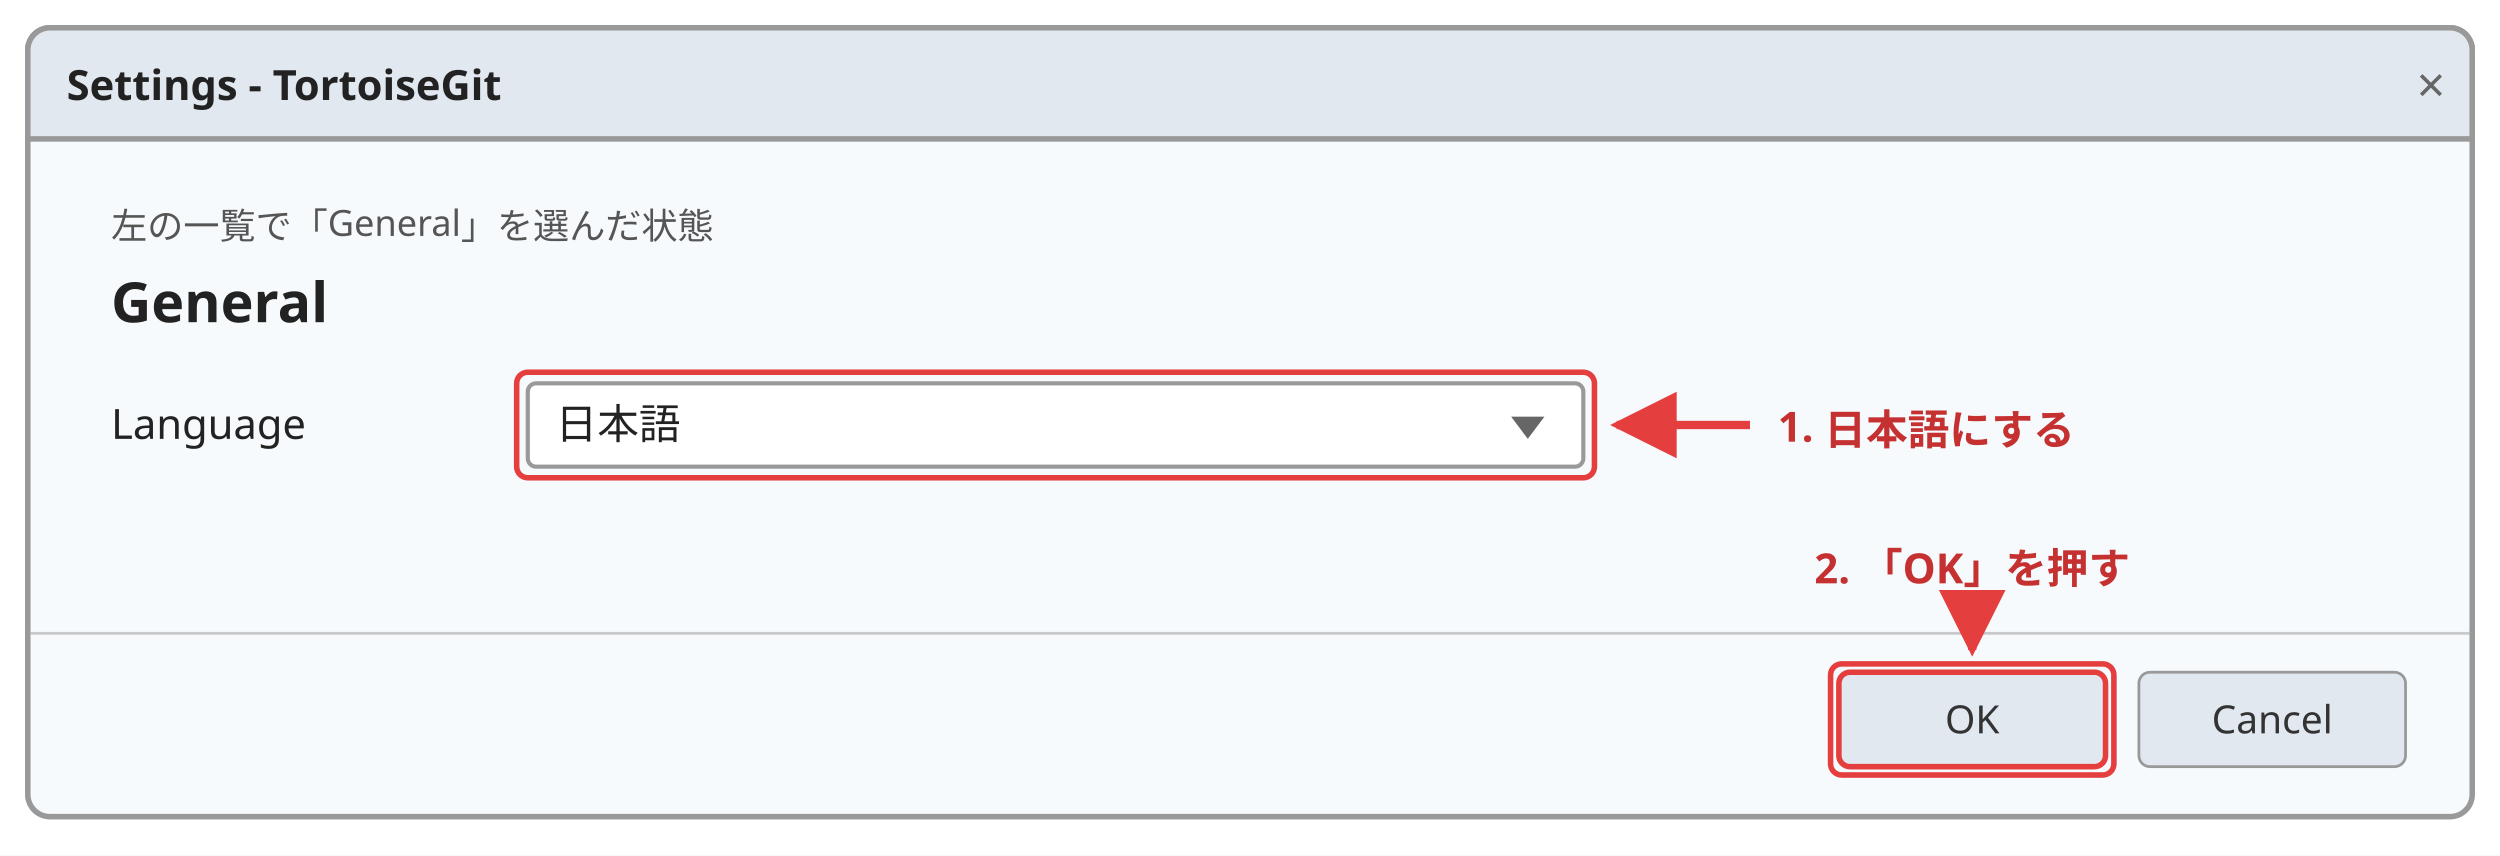
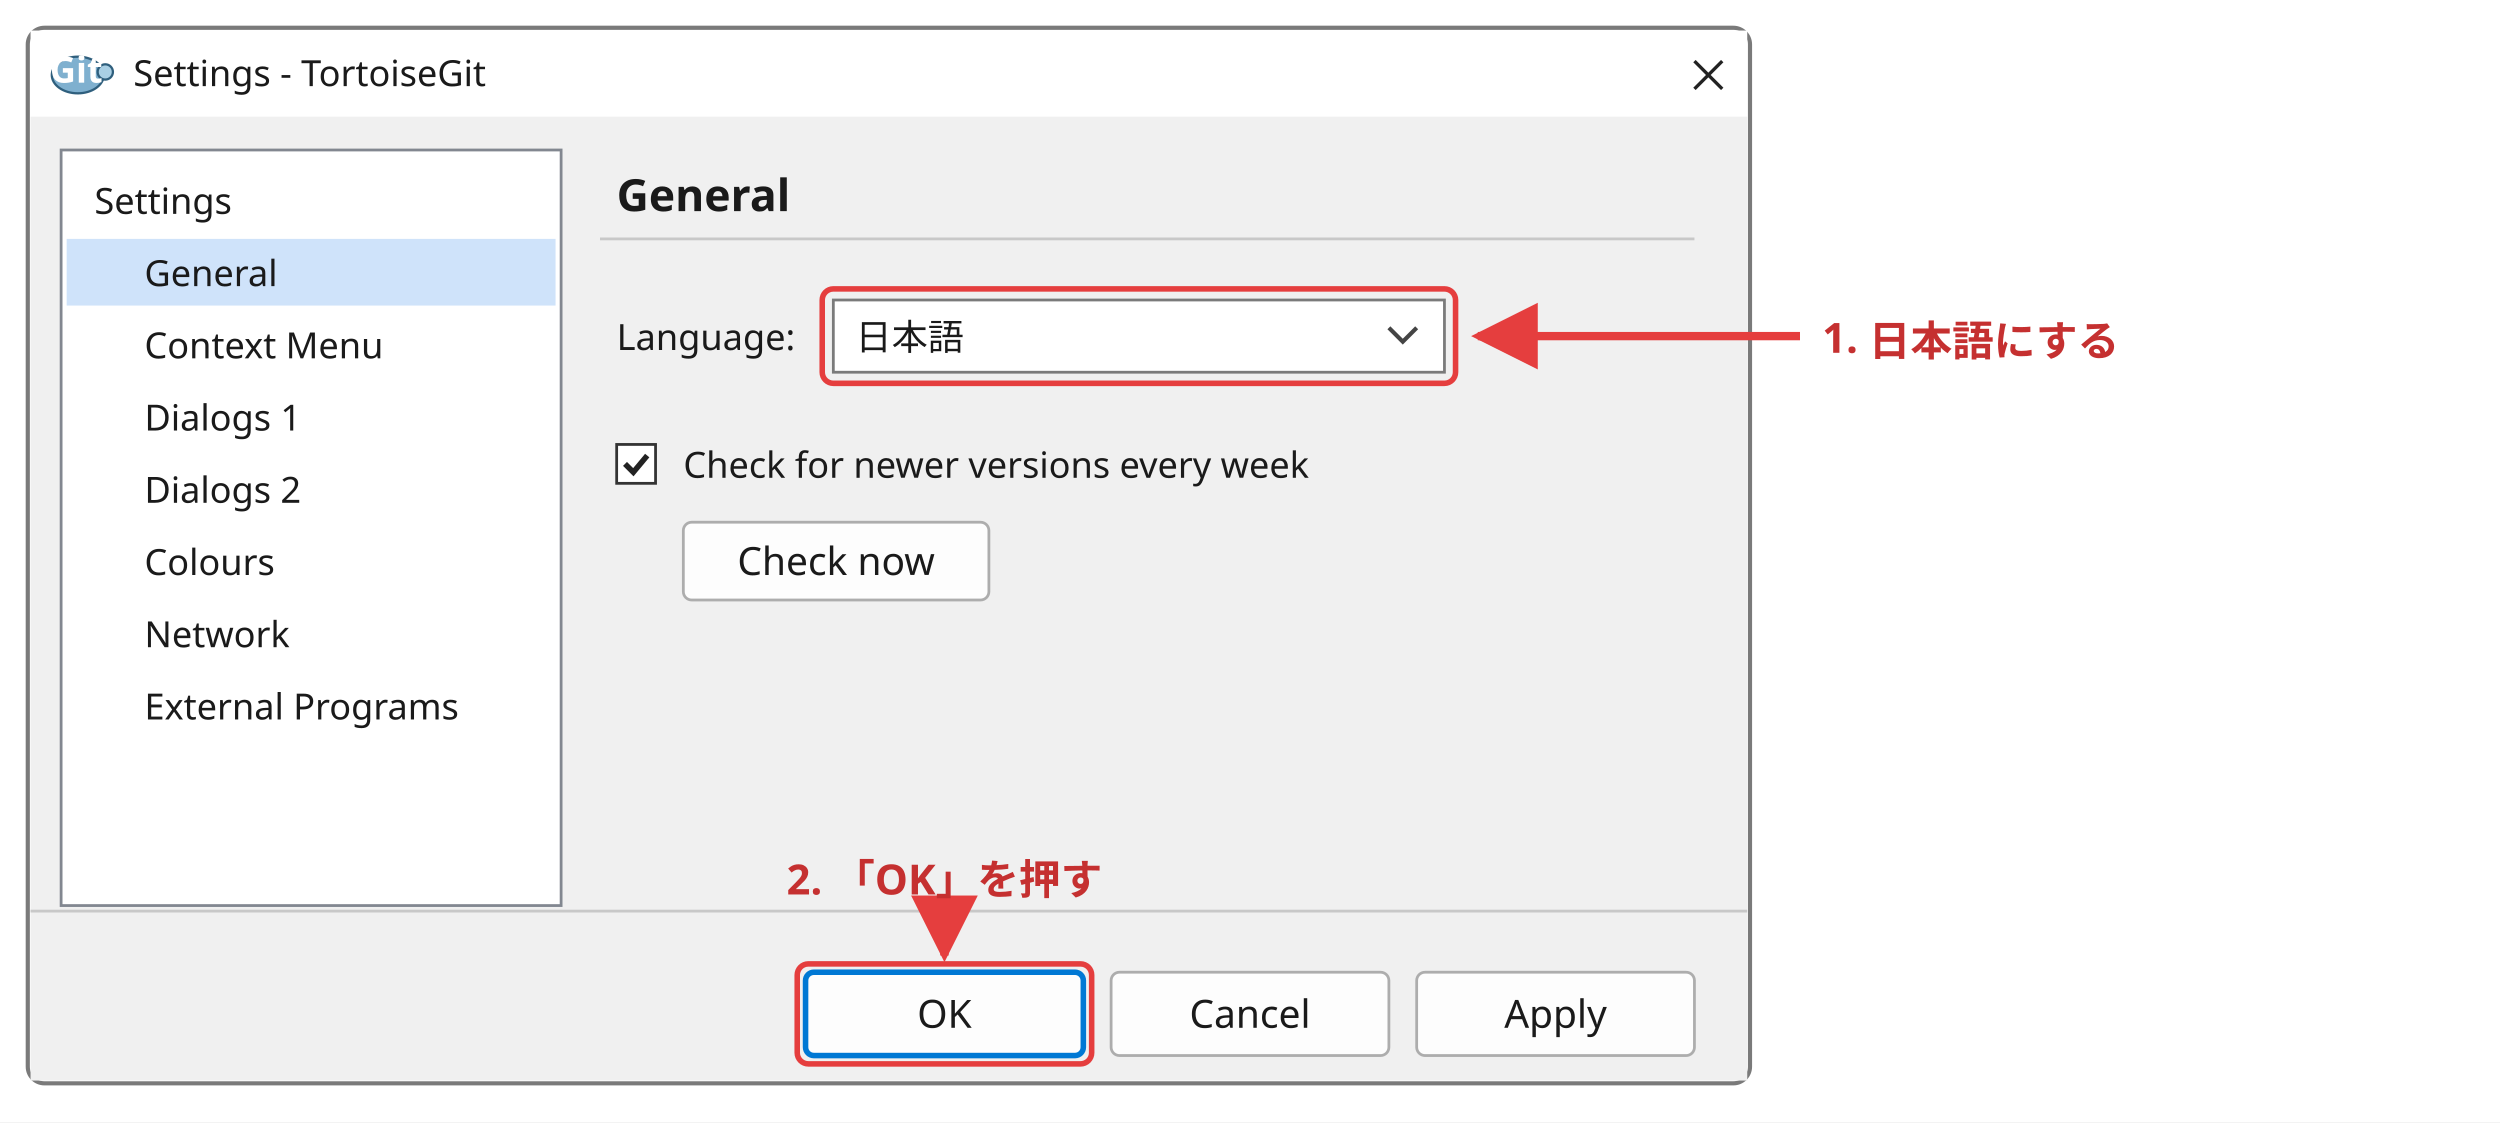
- <svg xmlns="http://www.w3.org/2000/svg" width="900" height="308" viewBox="0 0 900 308" font-family="Meiryo, 'Yu Gothic', sans-serif">
+ <svg xmlns="http://www.w3.org/2000/svg" width="900" height="404" viewBox="0 0 900 404" font-family="Meiryo, 'Yu Gothic', sans-serif">
  <defs>
    <marker id="r" viewBox="0 0 10 10" refX="9" refY="5" markerWidth="8" markerHeight="8" orient="auto">
      <path d="M0,0 L10,5 L0,10 z" fill="#e53e3e" />
    </marker>
  </defs>
-   <rect width="900" height="308" fill="#ffffff" />
-   <rect x="10" y="10" width="880" height="284" rx="8" fill="#f7fafc" stroke="#999" stroke-width="2" />
-   <path d="M10 18a8 8 0 0 1 8-8h864a8 8 0 0 1 8 8v32h-880z" fill="#e2e8f0" stroke="#999" stroke-width="2" />
-   <text x="24" y="36" font-size="15" font-weight="bold" fill="#222">Settings - TortoiseGit</text>
-   <text x="870" y="37" font-size="18" fill="#666">×</text>
-   <text x="40" y="86" font-size="13" fill="#555">左の一覧で「General」を選んだ状態</text>
-   <text x="40" y="116" font-size="20" font-weight="bold" fill="#222">General</text>
-   <text x="40" y="158" font-size="15" fill="#222">Language</text>
-   <rect x="190" y="138" width="380" height="30" rx="3" fill="#fff" stroke="#999" stroke-width="1.5" />
-   <text x="200" y="158" font-size="15" fill="#222" font-family="Consolas, 'Courier New', monospace">日本語</text>
-   <path d="M544 150h12l-6 8z" fill="#666" />
-   <rect x="186" y="134" width="388" height="38" rx="4" fill="none" stroke="#e53e3e" stroke-width="2" />
-   <line x1="11" y1="228" x2="889" y2="228" stroke="#999" stroke-opacity="0.5" />
-   <rect x="770" y="242" width="96" height="34" rx="4" fill="#e2e8f0" stroke="#999" stroke-width="1" />
-   <text x="818" y="264" font-size="14" fill="#333" text-anchor="middle">Cancel</text>
-   <rect x="662" y="242" width="96" height="34" rx="4" fill="#e2e8f0" stroke="#e53e3e" stroke-width="2" />
-   <text x="710" y="264" font-size="14" fill="#333" text-anchor="middle">OK</text>
-   <rect x="659" y="239" width="102" height="40" rx="4" fill="none" stroke="#e53e3e" stroke-width="2" />
-   <path d="M630,153 L582,153" stroke="#e53e3e" stroke-width="3" fill="none" marker-end="url(#r)" />
-   <text x="640" y="159" font-size="15" font-weight="bold" fill="#c53030">1. 日本語にする</text>
-   <path d="M710,216 L710,234" stroke="#e53e3e" stroke-width="3" fill="none" marker-end="url(#r)" />
-   <text x="710" y="210" font-size="15" font-weight="bold" fill="#c53030" text-anchor="middle">2. 「OK」を押す</text>
+   <rect width="900" height="404" fill="#ffffff" />
+   <rect x="10" y="10" width="620" height="380" rx="6" fill="#fff" stroke="#7a7a7a" stroke-width="1.5" />
+   <rect x="11" y="11" width="618" height="31" fill="#fff" />
+   <ellipse cx="28" cy="27" rx="9.35" ry="6.6" fill="#7fb0cf" stroke="#2f5f7d" stroke-width="0.825" />
+   <circle cx="37.9" cy="25.9" r="2.75" fill="#a9cfe4" stroke="#2f5f7d" stroke-width="0.825" />
+   <text x="27.45" y="29.75" font-size="13" font-weight="bold" fill="#fff" text-anchor="middle" font-family="'Segoe UI', Tahoma, Meiryo, sans-serif">Git</text>
+   <text x="48" y="31" font-size="13" fill="#1a1a1a" font-family="'Segoe UI', Tahoma, Meiryo, sans-serif">Settings - TortoiseGit</text>
+   <path d="M610 22l10 10M620 22l-10 10" stroke="#222" stroke-width="1.2" fill="none" />
+   <rect x="11" y="42" width="618" height="347" fill="#f0f0f0" />
+   <rect x="22" y="54" width="180" height="272" fill="#fff" stroke="#828790" stroke-width="1" />
+   <text x="34" y="77" font-size="13" fill="#1a1a1a" font-family="'Segoe UI', Tahoma, Meiryo, sans-serif">Settings</text>
+   <rect x="24" y="86" width="176" height="24" fill="#cfe3fa" />
+   <text x="52" y="103" font-size="13" fill="#1a1a1a" font-family="'Segoe UI', Tahoma, Meiryo, sans-serif">General</text>
+   <text x="52" y="129" font-size="13" fill="#1a1a1a" font-family="'Segoe UI', Tahoma, Meiryo, sans-serif">Context Menu</text>
+   <text x="52" y="155" font-size="13" fill="#1a1a1a" font-family="'Segoe UI', Tahoma, Meiryo, sans-serif">Dialogs 1</text>
+   <text x="52" y="181" font-size="13" fill="#1a1a1a" font-family="'Segoe UI', Tahoma, Meiryo, sans-serif">Dialogs 2</text>
+   <text x="52" y="207" font-size="13" fill="#1a1a1a" font-family="'Segoe UI', Tahoma, Meiryo, sans-serif">Colours</text>
+   <text x="52" y="233" font-size="13" fill="#1a1a1a" font-family="'Segoe UI', Tahoma, Meiryo, sans-serif">Network</text>
+   <text x="52" y="259" font-size="13" fill="#1a1a1a" font-family="'Segoe UI', Tahoma, Meiryo, sans-serif">External Programs</text>
+   <text x="222" y="76" font-size="16" font-weight="bold" fill="#1a1a1a" font-family="'Segoe UI', Tahoma, Meiryo, sans-serif">General</text>
+   <path d="M216 86h394" stroke="#c8c8c8" />
+   <text x="222" y="126" font-size="13" fill="#1a1a1a" font-family="'Segoe UI', Tahoma, Meiryo, sans-serif">Language:</text>
+   <rect x="300" y="108" width="220" height="26" fill="#fff" stroke="#7a7a7a" stroke-width="1" />
+   <text x="308" y="126" font-size="13" fill="#1a1a1a" font-family="'Segoe UI', Tahoma, Meiryo, sans-serif">日本語</text>
+   <path d="M500 118l5 5l5-5" fill="none" stroke="#444" stroke-width="1.5" />
+   <rect x="296" y="104" width="228" height="34" rx="4" fill="none" stroke="#e53e3e" stroke-width="2" />
+   <rect x="222" y="160" width="14" height="14" fill="#fff" stroke="#333" stroke-width="1" />
+   <path d="M225 167l3 3l5-6" fill="none" stroke="#222" stroke-width="2" />
+   <text x="246" y="172" font-size="13" fill="#1a1a1a" font-family="'Segoe UI', Tahoma, Meiryo, sans-serif">Check for newer versions every week</text>
+   <rect x="246" y="188" width="110" height="28" rx="3" fill="#fdfdfd" stroke="#adadad" stroke-width="1" />
+   <text x="301" y="207" font-size="14" fill="#1a1a1a" text-anchor="middle" font-family="'Segoe UI', Tahoma, Meiryo, sans-serif">Check now</text>
+   <path d="M11 328h618" stroke="#c8c8c8" />
+   <rect x="290" y="350" width="100" height="30" rx="3" fill="#fdfdfd" stroke="#0078d4" stroke-width="2" />
+   <text x="340" y="370" font-size="14" fill="#1a1a1a" text-anchor="middle" font-family="'Segoe UI', Tahoma, Meiryo, sans-serif">OK</text>
+   <rect x="400" y="350" width="100" height="30" rx="3" fill="#fdfdfd" stroke="#adadad" stroke-width="1" />
+   <text x="450" y="370" font-size="14" fill="#1a1a1a" text-anchor="middle" font-family="'Segoe UI', Tahoma, Meiryo, sans-serif">Cancel</text>
+   <rect x="510" y="350" width="100" height="30" rx="3" fill="#fdfdfd" stroke="#adadad" stroke-width="1" />
+   <text x="560" y="370" font-size="14" fill="#1a1a1a" text-anchor="middle" font-family="'Segoe UI', Tahoma, Meiryo, sans-serif">Apply</text>
+   <rect x="287" y="347" width="106" height="36" rx="4" fill="none" stroke="#e53e3e" stroke-width="2" />
+   <path d="M648,121 L532,121" stroke="#e53e3e" stroke-width="3" fill="none" marker-end="url(#r)" />
+   <text x="656" y="127" font-size="15" font-weight="bold" fill="#c53030">1. 日本語にする</text>
+   <path d="M340,328 L340,344" stroke="#e53e3e" stroke-width="3" fill="none" marker-end="url(#r)" />
+   <text x="340" y="322" font-size="15" font-weight="bold" fill="#c53030" text-anchor="middle">2. 「OK」を押す</text>
</svg>
